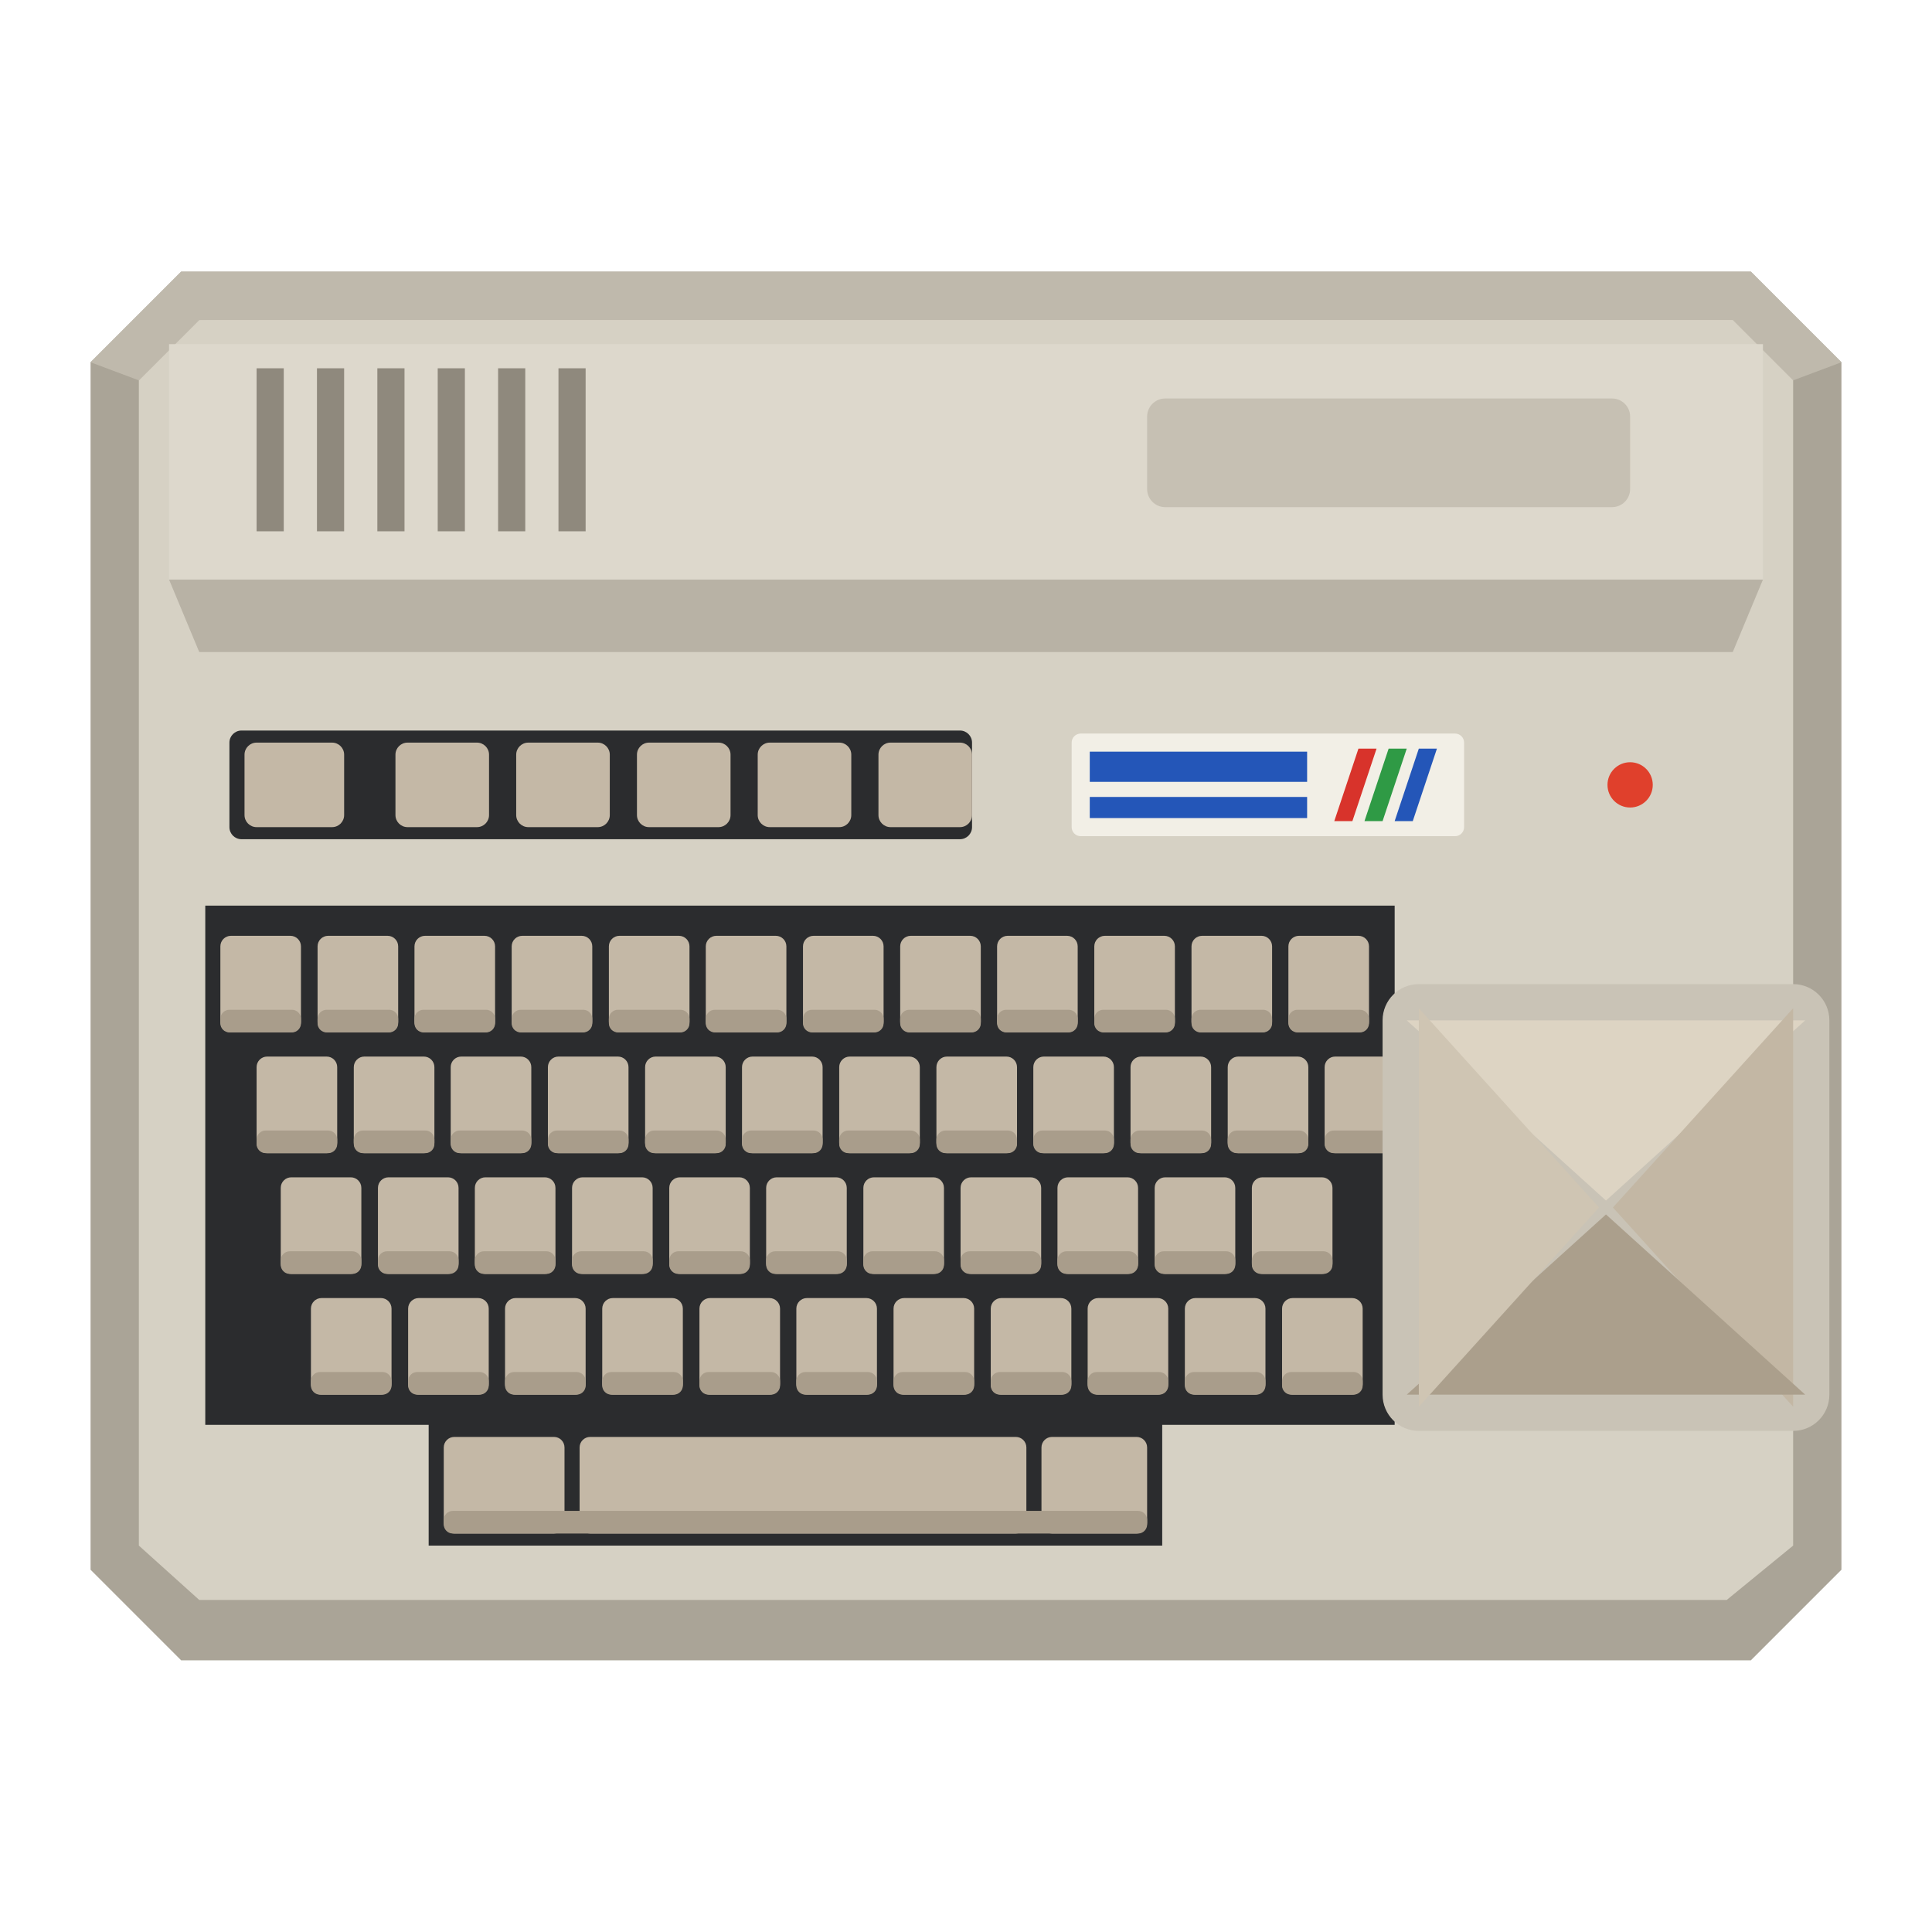
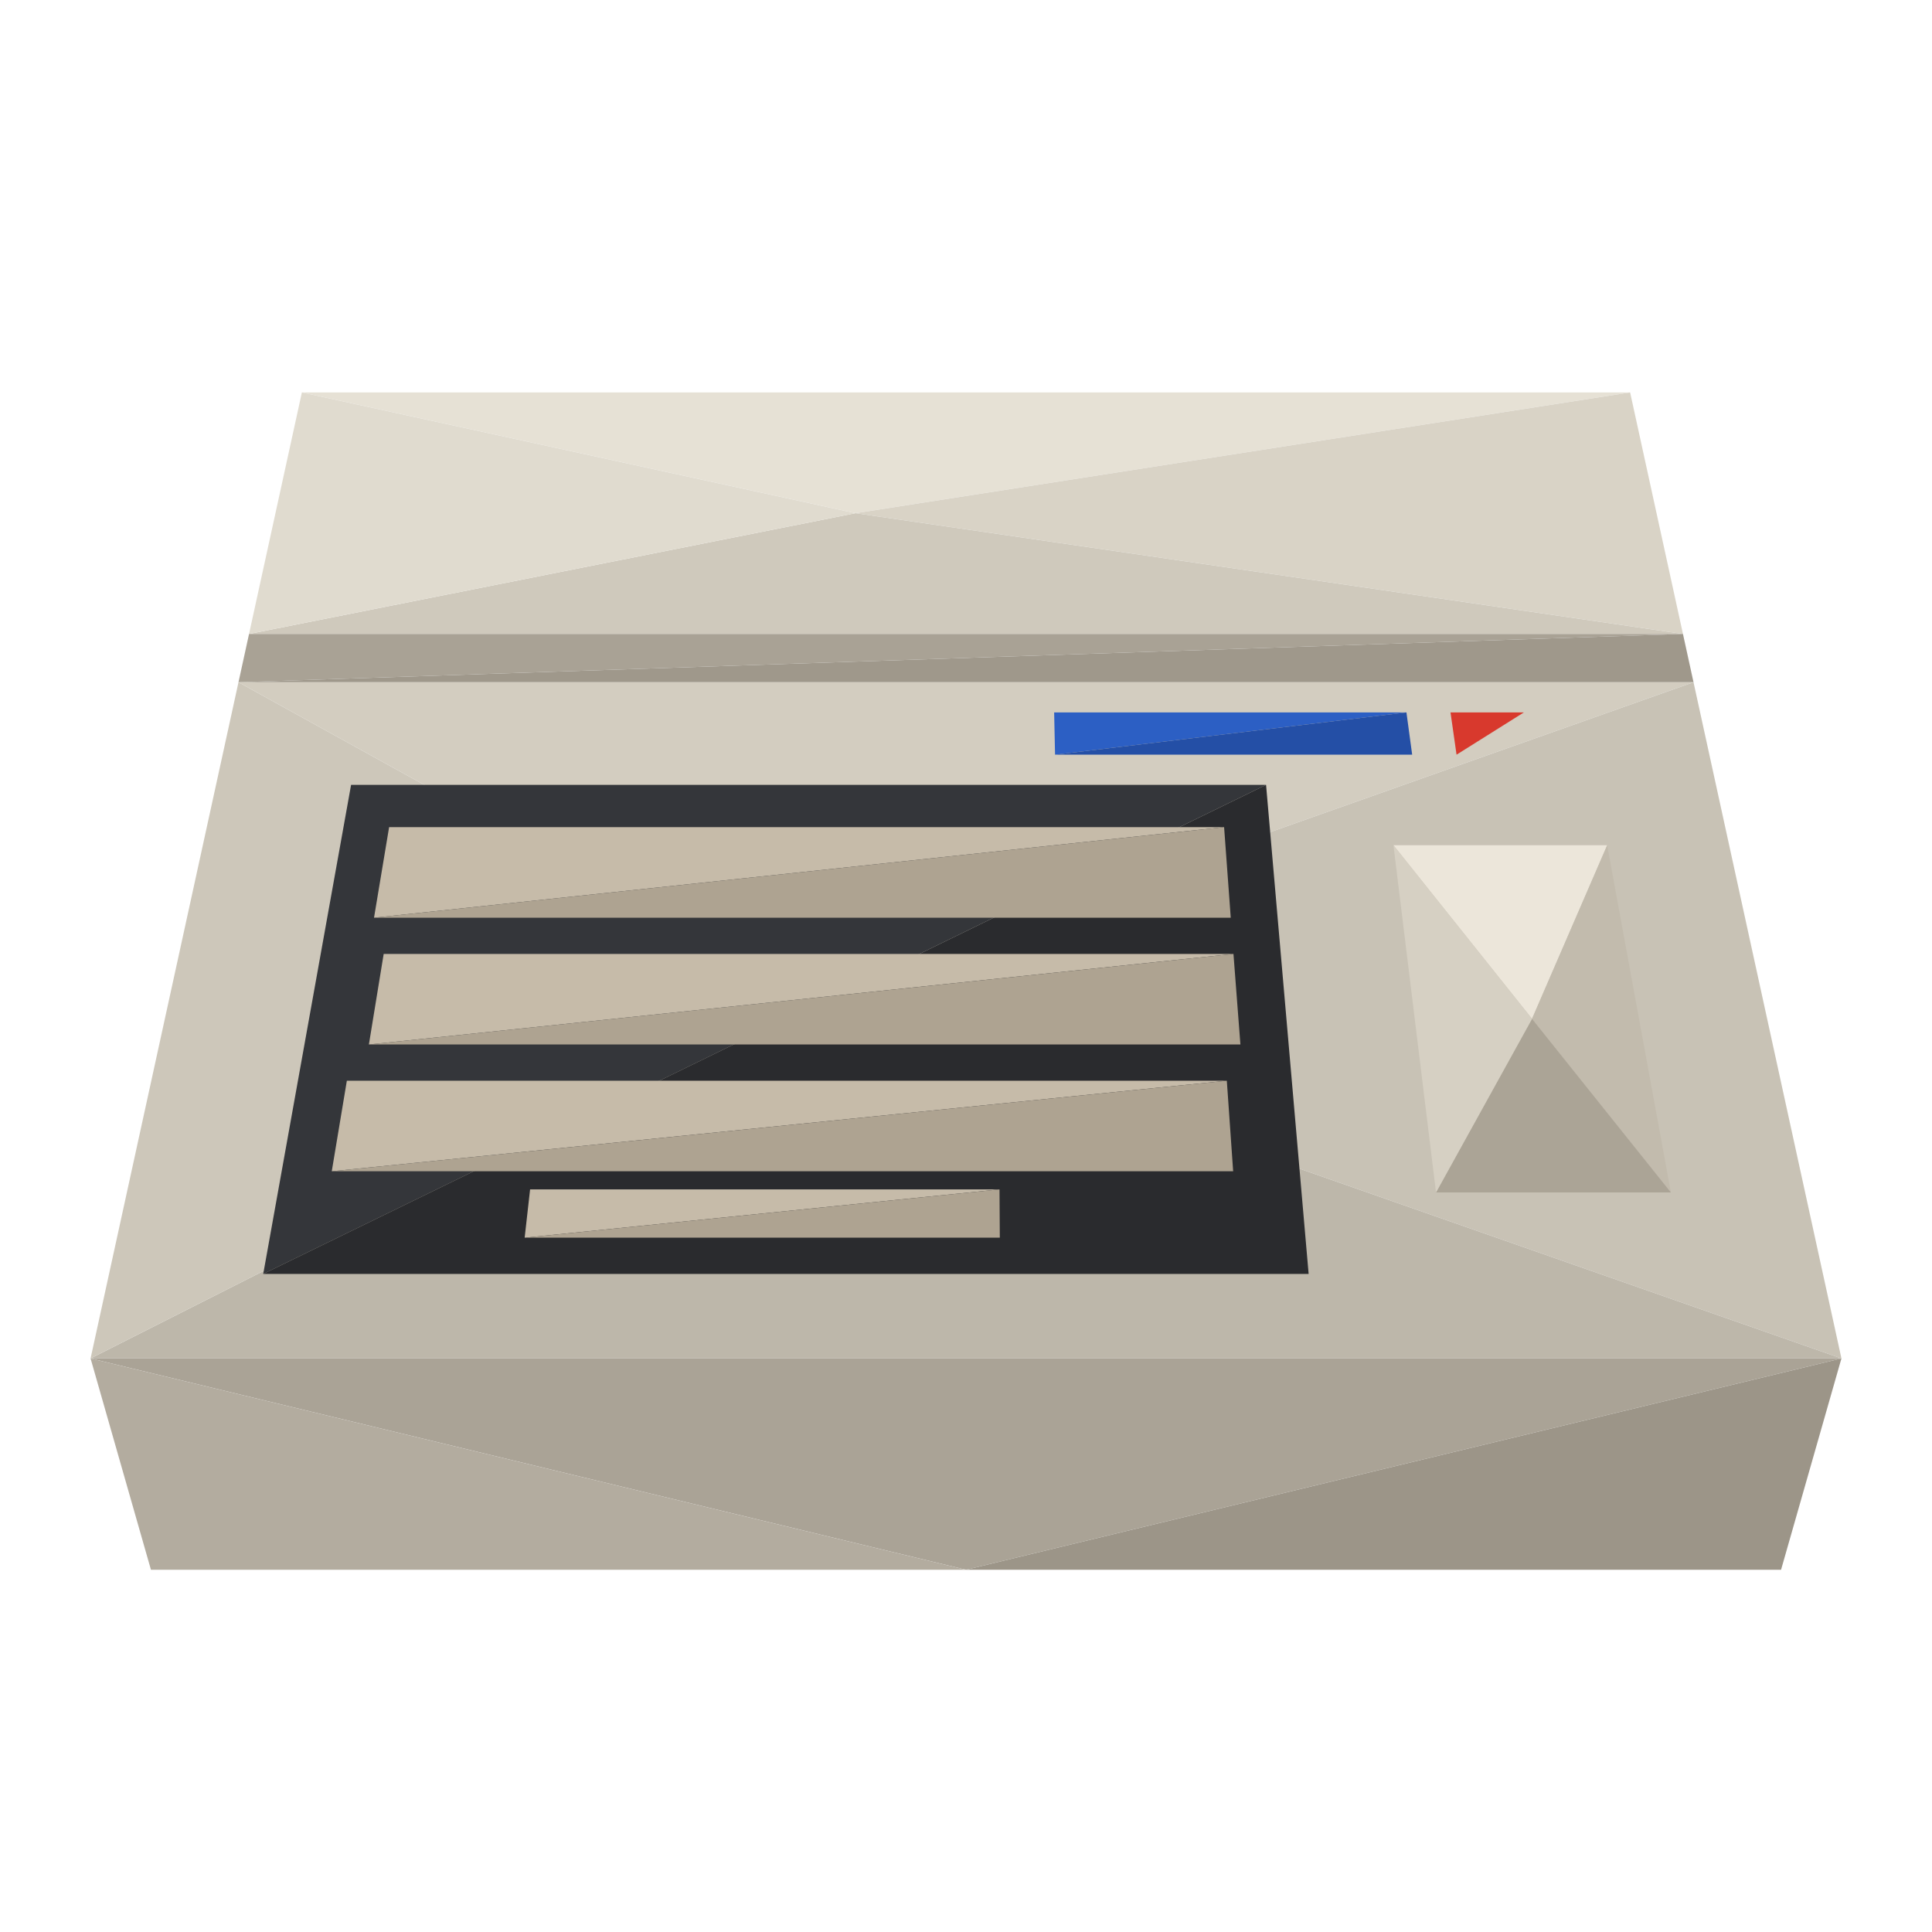
<svg xmlns="http://www.w3.org/2000/svg" viewBox="0 0 64 64">
-   <polygon points="6,9 58,9 61,12 61,52 58,55 6,55 3,52 3,12" fill="#aaa497" />
-   <polygon points="6,9 58,9 61,12 59.4,12.6 6.6,10.6 4.6,12.6 3,12" fill="#bfb9ac" />
-   <polygon points="6.6,10.6 57.4,10.6 59.4,12.6 59.4,51.2 57.2,53 6.6,53 4.6,51.2 4.6,12.6" fill="#d6d1c4" />
-   <polygon points="5.6,11.4 58.4,11.4 58.4,19.2 5.6,19.2" fill="#ddd8cc" />
-   <polygon points="5.6,19.2 58.4,19.2 57.4,21.6 6.6,21.6" fill="#b8b2a5" />
-   <rect x="8.5" y="12.2" width="0.9" height="5.4" fill="#8f897d" />
-   <rect x="10.5" y="12.2" width="0.9" height="5.4" fill="#8f897d" />
-   <rect x="12.5" y="12.2" width="0.9" height="5.4" fill="#8f897d" />
-   <rect x="14.5" y="12.2" width="0.9" height="5.4" fill="#8f897d" />
-   <rect x="16.5" y="12.2" width="0.9" height="5.4" fill="#8f897d" />
-   <rect x="18.5" y="12.2" width="0.9" height="5.4" fill="#8f897d" />
-   <rect x="38" y="13.2" width="16" height="3.6" rx="0.6" fill="#c6c0b3" />
-   <rect x="7.6" y="24.2" width="24.6" height="3.6" rx="0.4" fill="#2b2c2e" />
-   <rect x="8.1" y="24.6" width="3.3" height="2.8" rx="0.4" fill="#c4b8a6" />
-   <rect x="13.1" y="24.6" width="3.1" height="2.8" rx="0.4" fill="#c4b8a6" />
-   <rect x="17.1" y="24.6" width="3.1" height="2.8" rx="0.4" fill="#c4b8a6" />
-   <rect x="21.1" y="24.6" width="3.1" height="2.8" rx="0.4" fill="#c4b8a6" />
-   <rect x="25.1" y="24.6" width="3.1" height="2.8" rx="0.4" fill="#c4b8a6" />
-   <rect x="29.1" y="24.6" width="3.1" height="2.8" rx="0.4" fill="#c4b8a6" />
-   <rect x="35.5" y="24.3" width="13" height="3.4" rx="0.3" fill="#f2efe6" />
-   <rect x="36.1" y="24.9" width="7.2" height="1" fill="#2456b8" />
-   <rect x="36.1" y="26.4" width="7.2" height="0.7" fill="#2456b8" />
-   <polygon points="44.2,27.2 45,24.8 45.6,24.8 44.8,27.2" fill="#d8332b" />
-   <polygon points="45.2,27.2 46,24.8 46.6,24.8 45.8,27.2" fill="#2f9a45" />
-   <polygon points="46.2,27.2 47,24.8 47.6,24.8 46.8,27.2" fill="#2456b8" />
-   <circle cx="54" cy="26" r="0.75" fill="#e0402c" />
-   <polygon points="6.8,30 46.2,30 46.2,47.2 38.5,47.2 38.5,51.2 14.2,51.2 14.2,47.2 6.8,47.2" fill="#2b2c2e" />
-   <rect x="7.3" y="31" width="2.67" height="3.2" rx="0.35" fill="#c4b8a6" />
-   <rect x="7.3" y="33.45" width="2.67" height="0.75" rx="0.3" fill="#a99d8b" />
-   <rect x="10.52" y="31" width="2.67" height="3.2" rx="0.35" fill="#c4b8a6" />
-   <rect x="10.52" y="33.45" width="2.67" height="0.75" rx="0.3" fill="#a99d8b" />
-   <rect x="13.73" y="31" width="2.67" height="3.2" rx="0.35" fill="#c4b8a6" />
-   <rect x="13.73" y="33.45" width="2.67" height="0.75" rx="0.3" fill="#a99d8b" />
-   <rect x="16.95" y="31" width="2.67" height="3.2" rx="0.35" fill="#c4b8a6" />
-   <rect x="16.95" y="33.45" width="2.67" height="0.75" rx="0.3" fill="#a99d8b" />
-   <rect x="20.17" y="31" width="2.67" height="3.2" rx="0.35" fill="#c4b8a6" />
-   <rect x="20.17" y="33.45" width="2.67" height="0.75" rx="0.3" fill="#a99d8b" />
-   <rect x="23.38" y="31" width="2.67" height="3.2" rx="0.35" fill="#c4b8a6" />
-   <rect x="23.38" y="33.45" width="2.67" height="0.75" rx="0.3" fill="#a99d8b" />
-   <rect x="26.6" y="31" width="2.67" height="3.2" rx="0.35" fill="#c4b8a6" />
-   <rect x="26.6" y="33.45" width="2.67" height="0.75" rx="0.3" fill="#a99d8b" />
-   <rect x="29.82" y="31" width="2.67" height="3.2" rx="0.35" fill="#c4b8a6" />
-   <rect x="29.82" y="33.45" width="2.67" height="0.75" rx="0.3" fill="#a99d8b" />
-   <rect x="33.03" y="31" width="2.67" height="3.2" rx="0.35" fill="#c4b8a6" />
-   <rect x="33.03" y="33.45" width="2.67" height="0.75" rx="0.3" fill="#a99d8b" />
-   <rect x="36.25" y="31" width="2.67" height="3.2" rx="0.35" fill="#c4b8a6" />
-   <rect x="36.25" y="33.45" width="2.67" height="0.75" rx="0.3" fill="#a99d8b" />
-   <rect x="39.47" y="31" width="2.67" height="3.2" rx="0.35" fill="#c4b8a6" />
-   <rect x="39.47" y="33.45" width="2.67" height="0.75" rx="0.3" fill="#a99d8b" />
-   <rect x="42.68" y="31" width="2.67" height="3.2" rx="0.35" fill="#c4b8a6" />
-   <rect x="42.68" y="33.45" width="2.67" height="0.75" rx="0.3" fill="#a99d8b" />
-   <rect x="8.5" y="35" width="2.67" height="3.2" rx="0.35" fill="#c4b8a6" />
-   <rect x="8.5" y="37.45" width="2.67" height="0.75" rx="0.3" fill="#a99d8b" />
-   <rect x="11.72" y="35" width="2.67" height="3.2" rx="0.35" fill="#c4b8a6" />
-   <rect x="11.72" y="37.45" width="2.67" height="0.75" rx="0.3" fill="#a99d8b" />
-   <rect x="14.93" y="35" width="2.67" height="3.2" rx="0.35" fill="#c4b8a6" />
-   <rect x="14.93" y="37.45" width="2.67" height="0.75" rx="0.3" fill="#a99d8b" />
-   <rect x="18.15" y="35" width="2.67" height="3.2" rx="0.35" fill="#c4b8a6" />
-   <rect x="18.15" y="37.45" width="2.67" height="0.75" rx="0.3" fill="#a99d8b" />
-   <rect x="21.37" y="35" width="2.67" height="3.2" rx="0.35" fill="#c4b8a6" />
-   <rect x="21.37" y="37.45" width="2.67" height="0.75" rx="0.3" fill="#a99d8b" />
-   <rect x="24.58" y="35" width="2.67" height="3.2" rx="0.35" fill="#c4b8a6" />
-   <rect x="24.58" y="37.45" width="2.67" height="0.75" rx="0.3" fill="#a99d8b" />
-   <rect x="27.8" y="35" width="2.67" height="3.2" rx="0.35" fill="#c4b8a6" />
-   <rect x="27.8" y="37.45" width="2.67" height="0.75" rx="0.3" fill="#a99d8b" />
-   <rect x="31.02" y="35" width="2.67" height="3.2" rx="0.35" fill="#c4b8a6" />
-   <rect x="31.02" y="37.45" width="2.67" height="0.75" rx="0.3" fill="#a99d8b" />
-   <rect x="34.23" y="35" width="2.67" height="3.2" rx="0.35" fill="#c4b8a6" />
-   <rect x="34.23" y="37.45" width="2.67" height="0.75" rx="0.3" fill="#a99d8b" />
-   <rect x="37.45" y="35" width="2.67" height="3.2" rx="0.35" fill="#c4b8a6" />
-   <rect x="37.45" y="37.45" width="2.67" height="0.75" rx="0.3" fill="#a99d8b" />
-   <rect x="40.67" y="35" width="2.67" height="3.2" rx="0.35" fill="#c4b8a6" />
-   <rect x="40.67" y="37.45" width="2.67" height="0.75" rx="0.3" fill="#a99d8b" />
-   <rect x="43.88" y="35" width="2.67" height="3.2" rx="0.35" fill="#c4b8a6" />
-   <rect x="43.88" y="37.45" width="2.67" height="0.75" rx="0.3" fill="#a99d8b" />
-   <rect x="9.3" y="39" width="2.67" height="3.2" rx="0.35" fill="#c4b8a6" />
-   <rect x="9.3" y="41.45" width="2.67" height="0.75" rx="0.3" fill="#a99d8b" />
-   <rect x="12.52" y="39" width="2.67" height="3.2" rx="0.35" fill="#c4b8a6" />
-   <rect x="12.52" y="41.45" width="2.67" height="0.75" rx="0.3" fill="#a99d8b" />
-   <rect x="15.73" y="39" width="2.67" height="3.2" rx="0.35" fill="#c4b8a6" />
-   <rect x="15.73" y="41.45" width="2.67" height="0.75" rx="0.3" fill="#a99d8b" />
-   <rect x="18.95" y="39" width="2.67" height="3.2" rx="0.35" fill="#c4b8a6" />
-   <rect x="18.95" y="41.45" width="2.67" height="0.75" rx="0.3" fill="#a99d8b" />
-   <rect x="22.17" y="39" width="2.67" height="3.2" rx="0.35" fill="#c4b8a6" />
-   <rect x="22.17" y="41.45" width="2.67" height="0.75" rx="0.3" fill="#a99d8b" />
-   <rect x="25.38" y="39" width="2.67" height="3.2" rx="0.35" fill="#c4b8a6" />
-   <rect x="25.38" y="41.45" width="2.67" height="0.75" rx="0.3" fill="#a99d8b" />
-   <rect x="28.6" y="39" width="2.67" height="3.2" rx="0.35" fill="#c4b8a6" />
-   <rect x="28.6" y="41.45" width="2.67" height="0.75" rx="0.3" fill="#a99d8b" />
-   <rect x="31.82" y="39" width="2.67" height="3.2" rx="0.35" fill="#c4b8a6" />
-   <rect x="31.82" y="41.45" width="2.67" height="0.75" rx="0.3" fill="#a99d8b" />
-   <rect x="35.03" y="39" width="2.67" height="3.2" rx="0.35" fill="#c4b8a6" />
-   <rect x="35.03" y="41.45" width="2.67" height="0.75" rx="0.3" fill="#a99d8b" />
-   <rect x="38.25" y="39" width="2.67" height="3.2" rx="0.35" fill="#c4b8a6" />
-   <rect x="38.25" y="41.45" width="2.67" height="0.75" rx="0.3" fill="#a99d8b" />
-   <rect x="41.47" y="39" width="2.67" height="3.2" rx="0.35" fill="#c4b8a6" />
-   <rect x="41.47" y="41.45" width="2.67" height="0.75" rx="0.3" fill="#a99d8b" />
-   <rect x="10.3" y="43" width="2.67" height="3.2" rx="0.35" fill="#c4b8a6" />
-   <rect x="10.3" y="45.45" width="2.67" height="0.75" rx="0.3" fill="#a99d8b" />
-   <rect x="13.52" y="43" width="2.67" height="3.2" rx="0.35" fill="#c4b8a6" />
-   <rect x="13.52" y="45.45" width="2.67" height="0.75" rx="0.3" fill="#a99d8b" />
-   <rect x="16.73" y="43" width="2.67" height="3.2" rx="0.35" fill="#c4b8a6" />
-   <rect x="16.73" y="45.45" width="2.67" height="0.75" rx="0.3" fill="#a99d8b" />
-   <rect x="19.95" y="43" width="2.67" height="3.2" rx="0.35" fill="#c4b8a6" />
-   <rect x="19.95" y="45.45" width="2.67" height="0.75" rx="0.3" fill="#a99d8b" />
-   <rect x="23.17" y="43" width="2.67" height="3.2" rx="0.35" fill="#c4b8a6" />
-   <rect x="23.17" y="45.45" width="2.67" height="0.75" rx="0.3" fill="#a99d8b" />
-   <rect x="26.38" y="43" width="2.67" height="3.2" rx="0.35" fill="#c4b8a6" />
-   <rect x="26.38" y="45.45" width="2.67" height="0.75" rx="0.3" fill="#a99d8b" />
-   <rect x="29.6" y="43" width="2.67" height="3.2" rx="0.35" fill="#c4b8a6" />
-   <rect x="29.6" y="45.45" width="2.67" height="0.75" rx="0.3" fill="#a99d8b" />
-   <rect x="32.82" y="43" width="2.67" height="3.2" rx="0.35" fill="#c4b8a6" />
-   <rect x="32.82" y="45.45" width="2.67" height="0.75" rx="0.3" fill="#a99d8b" />
-   <rect x="36.03" y="43" width="2.67" height="3.2" rx="0.35" fill="#c4b8a6" />
-   <rect x="36.03" y="45.45" width="2.67" height="0.75" rx="0.3" fill="#a99d8b" />
-   <rect x="39.25" y="43" width="2.67" height="3.2" rx="0.35" fill="#c4b8a6" />
-   <rect x="39.25" y="45.45" width="2.67" height="0.75" rx="0.3" fill="#a99d8b" />
-   <rect x="42.47" y="43" width="2.67" height="3.2" rx="0.35" fill="#c4b8a6" />
-   <rect x="42.47" y="45.45" width="2.67" height="0.75" rx="0.3" fill="#a99d8b" />
-   <rect x="14.7" y="47.6" width="4" height="3.2" rx="0.35" fill="#c4b8a6" />
-   <rect x="19.2" y="47.6" width="14.8" height="3.2" rx="0.35" fill="#c4b8a6" />
-   <rect x="34.5" y="47.6" width="3.5" height="3.2" rx="0.35" fill="#c4b8a6" />
-   <rect x="14.7" y="50.05" width="23.3" height="0.75" rx="0.3" fill="#a99d8b" />
-   <rect x="45.8" y="32.6" width="14.8" height="14.8" rx="1.2" fill="#c9c3b6" />
-   <polygon points="46.6,33.8 59.8,33.8 53.2,39.77" fill="#ddd4c3" />
-   <polygon points="59.4,33.4 59.4,46.6 53.43,40" fill="#c3b7a4" />
-   <polygon points="59.8,46.2 46.6,46.2 53.2,40.23" fill="#ab9f8c" />
-   <polygon points="47,46.6 47,33.4 52.97,40" fill="#cfc5b3" />
+   <polygon points="3,45 61,45 32,52" fill="#aaa396" />
+   <polygon points="3,45 32,52 5,52" fill="#b3ac9f" />
+   <polygon points="61,45 59,52 32,52" fill="#9c9588" />
+   <polygon points="10,13 54,13 28.34,17" fill="#e6e1d5" />
+   <polygon points="54,13 55.75,21 28.34,17" fill="#d9d3c6" />
+   <polygon points="55.75,21 8.25,21 28.34,17" fill="#cfc9bc" />
+   <polygon points="8.25,21 10,13 28.34,17" fill="#e0dbcf" />
+   <polygon points="8.25,21 55.75,21 7.9,22.6" fill="#a9a295" />
+   <polygon points="55.75,21 56.1,22.6 7.9,22.6" fill="#9f988b" />
+   <polygon points="7.9,22.6 56.1,22.6 26.73,33" fill="#d3cdc0" />
+   <polygon points="56.1,22.6 61,45 26.73,33" fill="#c8c2b5" />
+   <polygon points="61,45 3,45 26.73,33" fill="#bdb7aa" />
+   <polygon points="3,45 7.9,22.6 26.73,33" fill="#cdc7ba" />
+   <polygon points="11.63,26 41.94,26 8.72,42.2" fill="#34363a" />
+   <polygon points="41.94,26 43.35,42.2 8.72,42.2" fill="#2a2b2e" />
+   <polygon points="12.89,27.4 40.55,27.4 12.39,30.4" fill="#c6bba9" />
+   <polygon points="40.55,27.4 40.77,30.4 12.39,30.4" fill="#aea391" />
+   <polygon points="12.71,31.6 40.86,31.6 12.22,34.6" fill="#c6bba9" />
+   <polygon points="40.86,31.6 41.09,34.6 12.22,34.6" fill="#aea391" />
+   <polygon points="11.49,35.8 40.64,35.8 10.99,38.8" fill="#c6bba9" />
+   <polygon points="40.64,35.8 40.85,38.8 10.99,38.8" fill="#aea391" />
+   <polygon points="17.56,39.4 33.11,39.4 17.38,41" fill="#c6bba9" />
+   <polygon points="33.11,39.4 33.12,41 17.38,41" fill="#aea391" />
+   <polygon points="46.16,28 53.24,28 50.75,33.75" fill="#ece6da" />
+   <polygon points="53.24,28 55.35,39.5 50.75,33.75" fill="#c2bbad" />
+   <polygon points="55.35,39.5 47.57,39.5 50.75,33.75" fill="#aba496" />
+   <polygon points="47.57,39.5 46.16,28 50.75,33.75" fill="#d6d0c3" />
+   <polygon points="34.92,23.6 46.59,23.6 34.95,25" fill="#2c5fc4" />
+   <polygon points="46.59,23.6 46.78,25 34.95,25" fill="#244fa6" />
+   <polygon points="48.05,23.6 50.48,23.6 48.25,25" fill="#d8392d" />
</svg>
